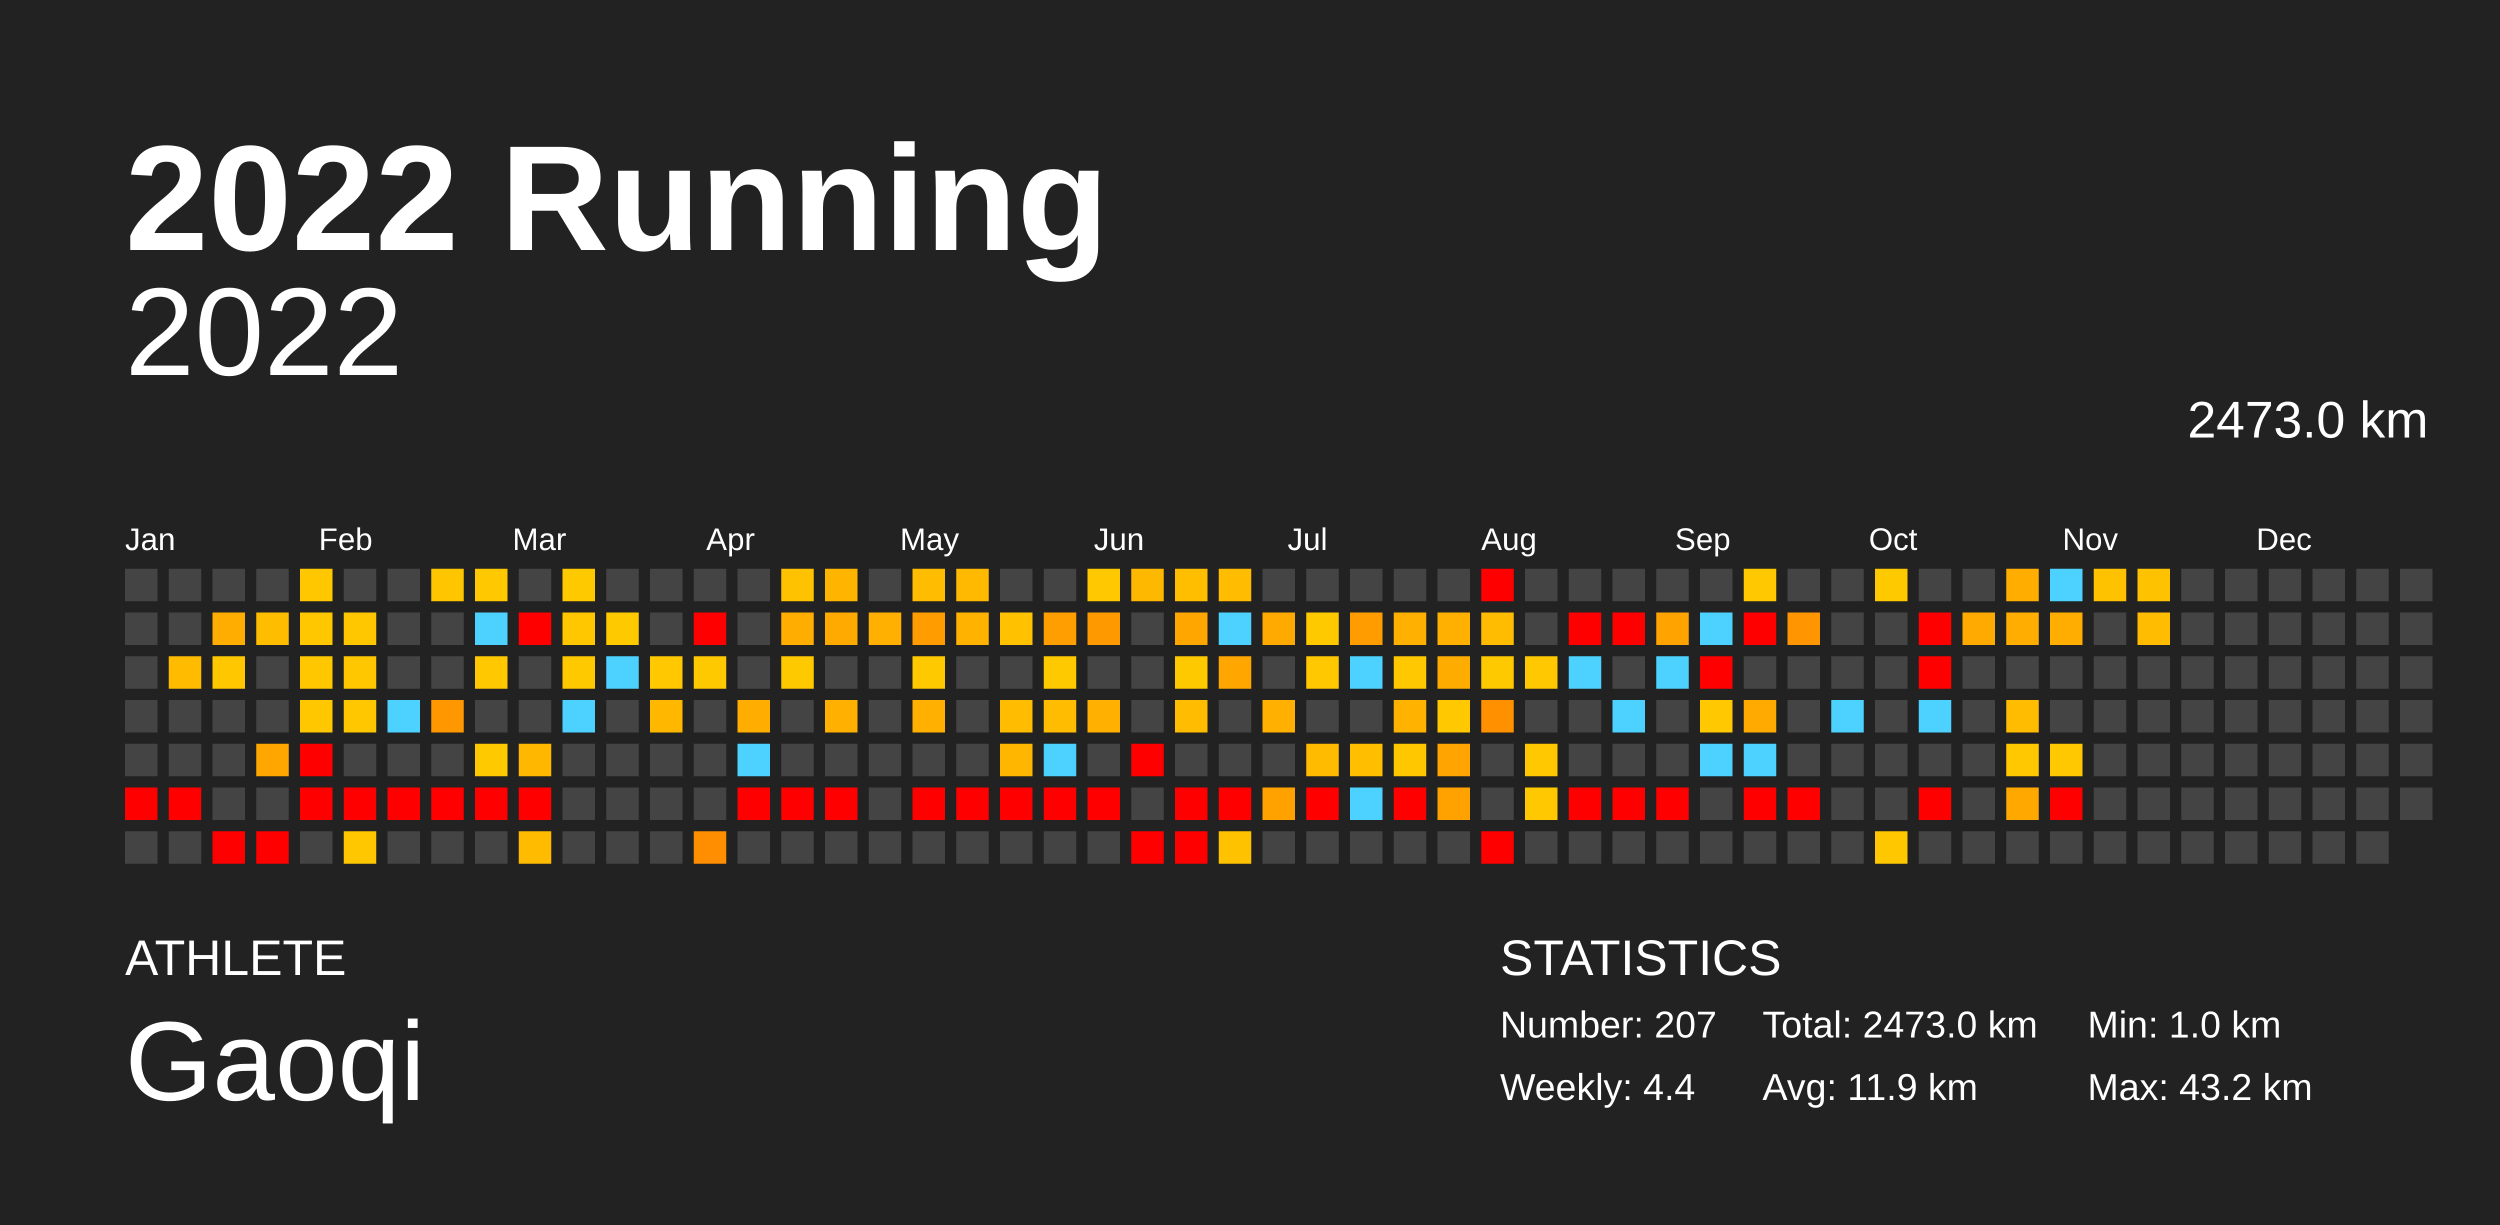
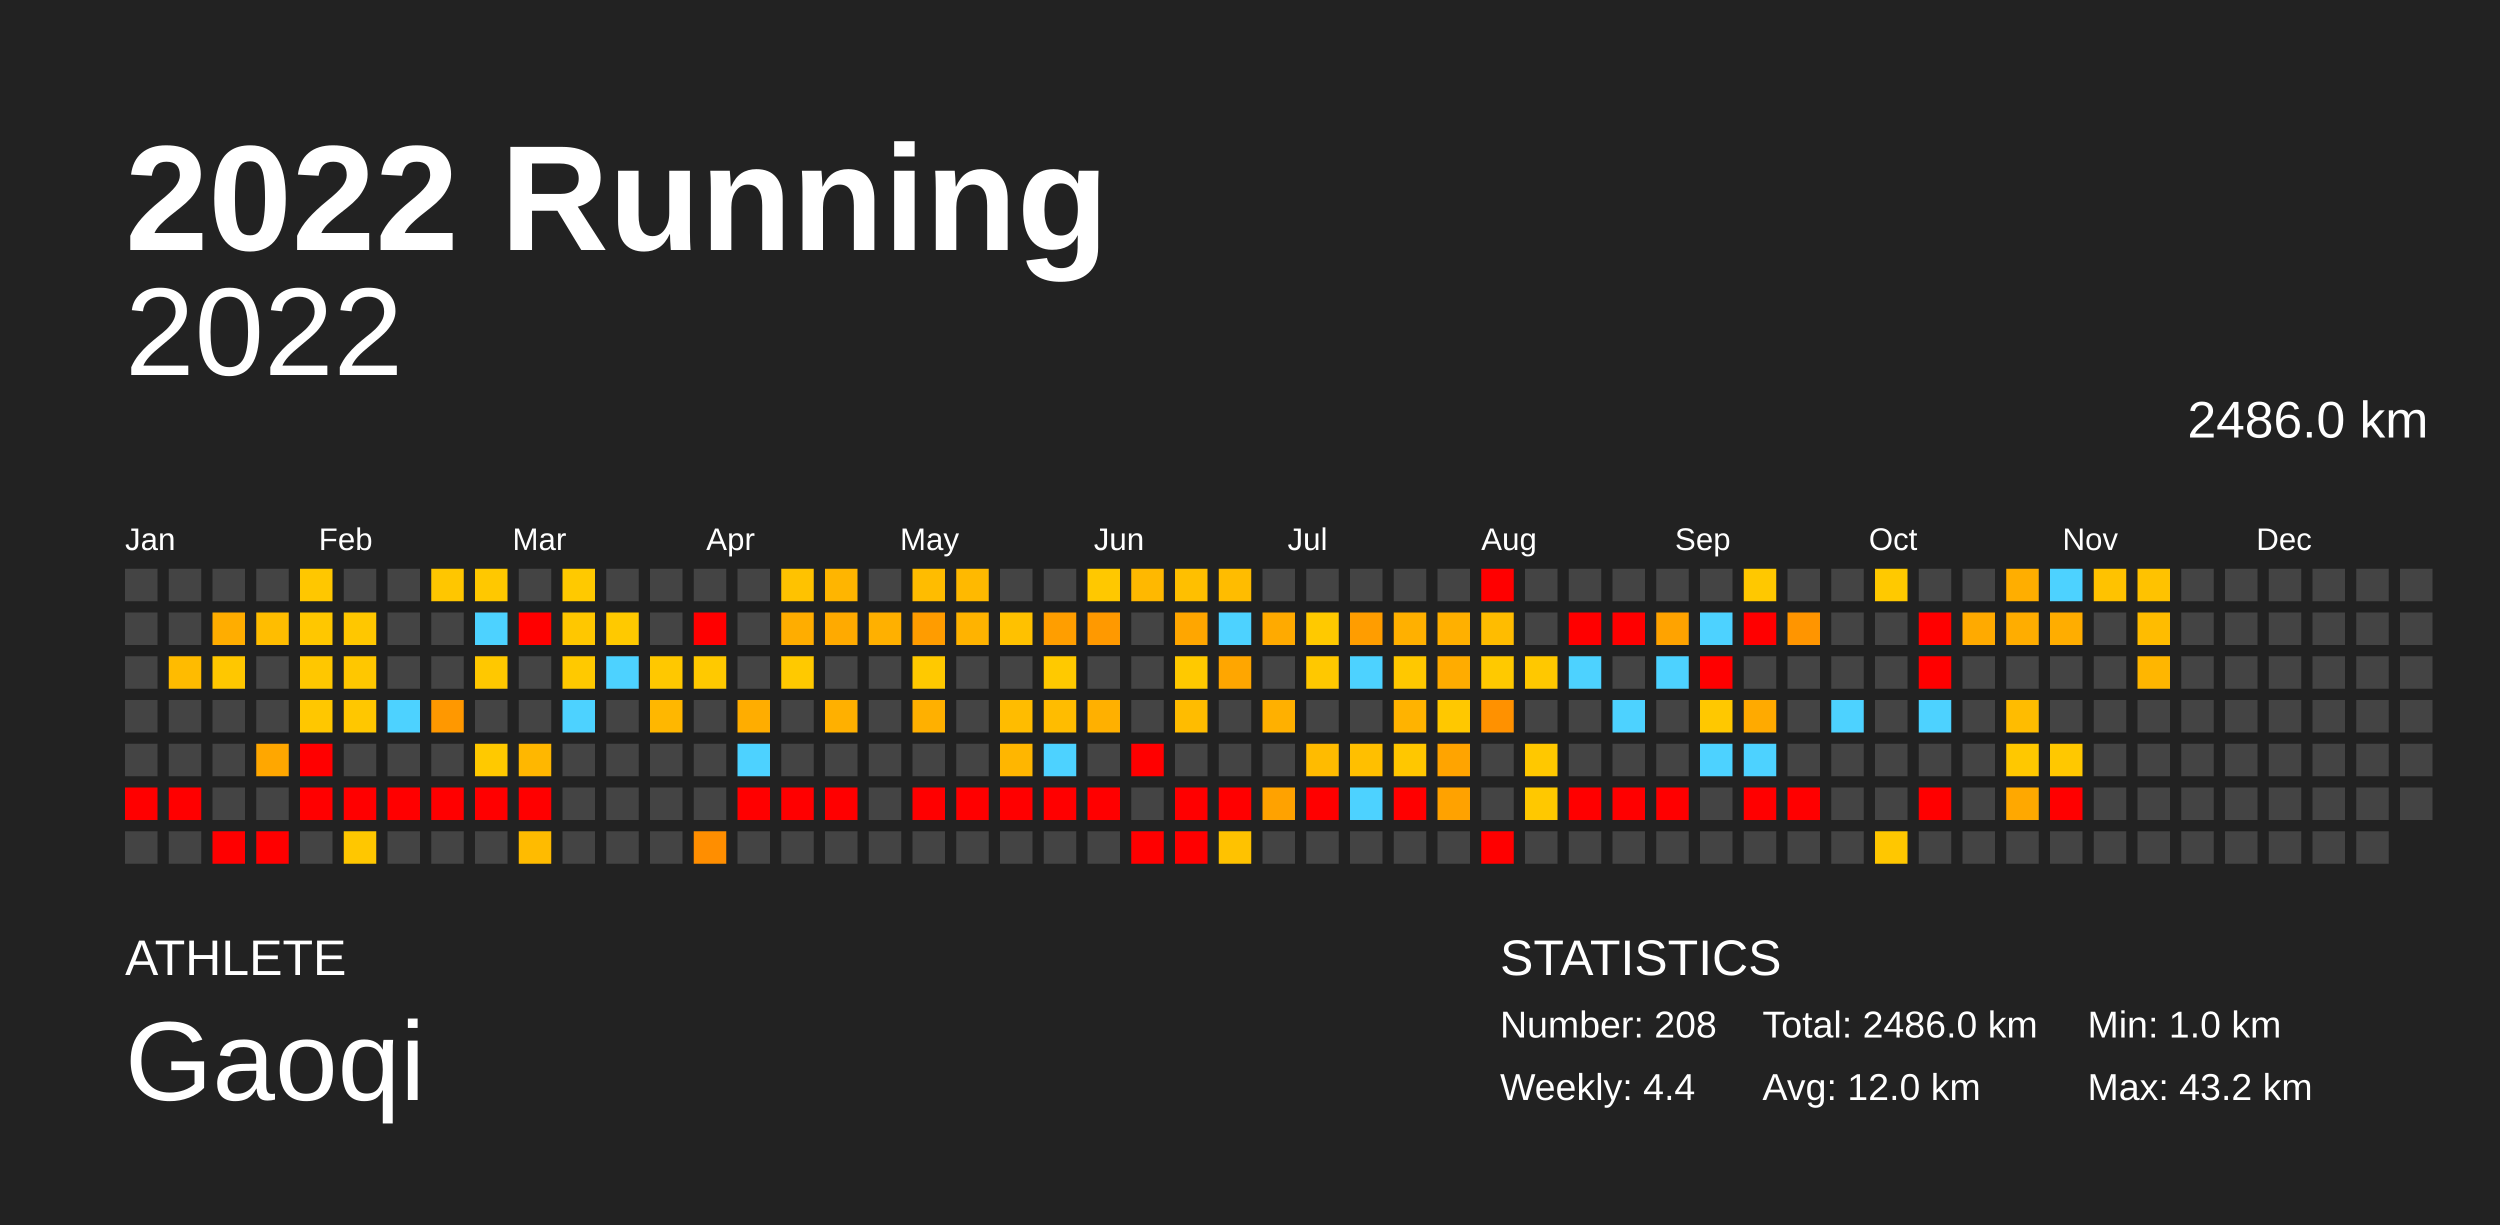
<svg xmlns="http://www.w3.org/2000/svg" baseProfile="full" height="98mm" version="1.1" viewBox="0,0,200,98" width="200mm">
  <defs />
  <rect fill="#222222" height="98" width="200" x="0" y="0" />
  <text fill="#FFFFFF" style="font-size:12px; font-family:Arial; font-weight:bold;" x="10" y="20">2022 Running</text>
  <text fill="#FFFFFF" style="font-size:4px; font-family:Arial" x="10" y="78">ATHLETE</text>
  <text fill="#FFFFFF" style="font-size:9px; font-family:Arial" x="10" y="88">Gaoqi</text>
  <text fill="#FFFFFF" style="font-size:4px; font-family:Arial" x="120" y="78">STATISTICS</text>
-   <text fill="#FFFFFF" style="font-size:3px; font-family:Arial" x="120" y="83">Number: 207</text>
+   <text fill="#FFFFFF" style="font-size:3px; font-family:Arial" x="120" y="83">Number: 208</text>
  <text fill="#FFFFFF" style="font-size:3px; font-family:Arial" x="120" y="88">Weekly: 4.4</text>
-   <text fill="#FFFFFF" style="font-size:3px; font-family:Arial" x="141" y="83">Total: 2473.0 km</text>
-   <text fill="#FFFFFF" style="font-size:3px; font-family:Arial" x="141" y="88">Avg: 11.9 km</text>
+   <text fill="#FFFFFF" style="font-size:3px; font-family:Arial" x="141" y="83">Total: 2486.0 km</text>
+   <text fill="#FFFFFF" style="font-size:3px; font-family:Arial" x="141" y="88">Avg: 12.0 km</text>
  <text fill="#FFFFFF" style="font-size:3px; font-family:Arial" x="167" y="83">Min: 1.0 km</text>
  <text fill="#FFFFFF" style="font-size:3px; font-family:Arial" x="167" y="88">Max: 43.2 km</text>
  <text alignment-baseline="hanging" fill="#FFFFFF" style="font-size:10.0px; font-family:Arial;" x="10" y="30">2022</text>
-   <text alignment-baseline="hanging" fill="#FFFFFF" style="font-size:4.125px; font-family:Arial;" x="175" y="35">2473.0 km</text>
+   <text alignment-baseline="hanging" fill="#FFFFFF" style="font-size:4.125px; font-family:Arial;" x="175" y="35">2486.0 km</text>
  <text fill="#FFFFFF" style="font-size:2.5px; font-family:Arial" x="10.0" y="44">Jan</text>
  <text fill="#FFFFFF" style="font-size:2.5px; font-family:Arial" x="25.5" y="44">Feb</text>
  <text fill="#FFFFFF" style="font-size:2.5px; font-family:Arial" x="41.0" y="44">Mar</text>
  <text fill="#FFFFFF" style="font-size:2.5px; font-family:Arial" x="56.5" y="44">Apr</text>
  <text fill="#FFFFFF" style="font-size:2.5px; font-family:Arial" x="72.0" y="44">May</text>
  <text fill="#FFFFFF" style="font-size:2.5px; font-family:Arial" x="87.5" y="44">Jun</text>
  <text fill="#FFFFFF" style="font-size:2.5px; font-family:Arial" x="103.0" y="44">Jul</text>
  <text fill="#FFFFFF" style="font-size:2.5px; font-family:Arial" x="118.5" y="44">Aug</text>
  <text fill="#FFFFFF" style="font-size:2.5px; font-family:Arial" x="134.0" y="44">Sep</text>
  <text fill="#FFFFFF" style="font-size:2.5px; font-family:Arial" x="149.5" y="44">Oct</text>
  <text fill="#FFFFFF" style="font-size:2.5px; font-family:Arial" x="165.0" y="44">Nov</text>
  <text fill="#FFFFFF" style="font-size:2.5px; font-family:Arial" x="180.5" y="44">Dec</text>
  <rect fill="#444444" height="2.6" width="2.6" x="10.0" y="45.5" />
  <rect fill="#444444" height="2.6" width="2.6" x="10.0" y="49.0" />
  <rect fill="#444444" height="2.6" width="2.6" x="10.0" y="52.5" />
  <rect fill="#444444" height="2.6" width="2.6" x="10.0" y="56.0" />
  <rect fill="#444444" height="2.6" width="2.6" x="10.0" y="59.5" />
  <rect fill="red" height="2.6" width="2.6" x="10.0" y="63.0" />
  <rect fill="#444444" height="2.6" width="2.6" x="10.0" y="66.5" />
  <rect fill="#444444" height="2.6" width="2.6" x="13.5" y="45.5" />
  <rect fill="#444444" height="2.6" width="2.6" x="13.5" y="49.0" />
  <rect fill="#ffbb00" height="2.6" width="2.6" x="13.5" y="52.5" />
  <rect fill="#444444" height="2.6" width="2.6" x="13.5" y="56.0" />
  <rect fill="#444444" height="2.6" width="2.6" x="13.5" y="59.5" />
  <rect fill="red" height="2.6" width="2.6" x="13.5" y="63.0" />
  <rect fill="#444444" height="2.6" width="2.6" x="13.5" y="66.5" />
  <rect fill="#444444" height="2.6" width="2.6" x="17.0" y="45.5" />
  <rect fill="#ffad00" height="2.6" width="2.6" x="17.0" y="49.0" />
  <rect fill="#ffc700" height="2.6" width="2.6" x="17.0" y="52.5" />
  <rect fill="#444444" height="2.6" width="2.6" x="17.0" y="56.0" />
  <rect fill="#444444" height="2.6" width="2.6" x="17.0" y="59.5" />
  <rect fill="#444444" height="2.6" width="2.6" x="17.0" y="63.0" />
  <rect fill="red" height="2.6" width="2.6" x="17.0" y="66.5" />
  <rect fill="#444444" height="2.6" width="2.6" x="20.5" y="45.5" />
  <rect fill="#ffbd00" height="2.6" width="2.6" x="20.5" y="49.0" />
  <rect fill="#444444" height="2.6" width="2.6" x="20.5" y="52.5" />
  <rect fill="#444444" height="2.6" width="2.6" x="20.5" y="56.0" />
  <rect fill="#ffa700" height="2.6" width="2.6" x="20.5" y="59.5" />
  <rect fill="#444444" height="2.6" width="2.6" x="20.5" y="63.0" />
  <rect fill="red" height="2.6" width="2.6" x="20.5" y="66.5" />
  <rect fill="#ffc700" height="2.6" width="2.6" x="24.0" y="45.5" />
  <rect fill="#ffc700" height="2.6" width="2.6" x="24.0" y="49.0" />
  <rect fill="#ffc700" height="2.6" width="2.6" x="24.0" y="52.5" />
  <rect fill="#ffc700" height="2.6" width="2.6" x="24.0" y="56.0" />
  <rect fill="red" height="2.6" width="2.6" x="24.0" y="59.5" />
  <rect fill="red" height="2.6" width="2.6" x="24.0" y="63.0" />
  <rect fill="#444444" height="2.6" width="2.6" x="24.0" y="66.5" />
  <rect fill="#444444" height="2.6" width="2.6" x="27.5" y="45.5" />
  <rect fill="#ffc700" height="2.6" width="2.6" x="27.5" y="49.0" />
  <rect fill="#ffc700" height="2.6" width="2.6" x="27.5" y="52.5" />
  <rect fill="#ffc700" height="2.6" width="2.6" x="27.5" y="56.0" />
  <rect fill="#444444" height="2.6" width="2.6" x="27.5" y="59.5" />
  <rect fill="red" height="2.6" width="2.6" x="27.5" y="63.0" />
  <rect fill="#ffc700" height="2.6" width="2.6" x="27.5" y="66.5" />
  <rect fill="#444444" height="2.6" width="2.6" x="31.0" y="45.5" />
  <rect fill="#444444" height="2.6" width="2.6" x="31.0" y="49.0" />
  <rect fill="#444444" height="2.6" width="2.6" x="31.0" y="52.5" />
  <rect fill="#4dd2ff" height="2.6" width="2.6" x="31.0" y="56.0" />
  <rect fill="#444444" height="2.6" width="2.6" x="31.0" y="59.5" />
  <rect fill="red" height="2.6" width="2.6" x="31.0" y="63.0" />
  <rect fill="#444444" height="2.6" width="2.6" x="31.0" y="66.5" />
  <rect fill="#ffc600" height="2.6" width="2.6" x="34.5" y="45.5" />
  <rect fill="#444444" height="2.6" width="2.6" x="34.5" y="49.0" />
  <rect fill="#444444" height="2.6" width="2.6" x="34.5" y="52.5" />
  <rect fill="#ff9800" height="2.6" width="2.6" x="34.5" y="56.0" />
  <rect fill="#444444" height="2.6" width="2.6" x="34.5" y="59.5" />
  <rect fill="red" height="2.6" width="2.6" x="34.5" y="63.0" />
  <rect fill="#444444" height="2.6" width="2.6" x="34.5" y="66.5" />
  <rect fill="#ffc800" height="2.6" width="2.6" x="38.0" y="45.5" />
  <rect fill="#4dd2ff" height="2.6" width="2.6" x="38.0" y="49.0" />
  <rect fill="#ffc800" height="2.6" width="2.6" x="38.0" y="52.5" />
  <rect fill="#444444" height="2.6" width="2.6" x="38.0" y="56.0" />
  <rect fill="#ffc900" height="2.6" width="2.6" x="38.0" y="59.5" />
  <rect fill="red" height="2.6" width="2.6" x="38.0" y="63.0" />
  <rect fill="#444444" height="2.6" width="2.6" x="38.0" y="66.5" />
  <rect fill="#444444" height="2.6" width="2.6" x="41.5" y="45.5" />
  <rect fill="red" height="2.6" width="2.6" x="41.5" y="49.0" />
  <rect fill="#444444" height="2.6" width="2.6" x="41.5" y="52.5" />
  <rect fill="#444444" height="2.6" width="2.6" x="41.5" y="56.0" />
  <rect fill="#ffb700" height="2.6" width="2.6" x="41.5" y="59.5" />
  <rect fill="red" height="2.6" width="2.6" x="41.5" y="63.0" />
  <rect fill="#ffbb00" height="2.6" width="2.6" x="41.5" y="66.5" />
  <rect fill="#ffc900" height="2.6" width="2.6" x="45.0" y="45.5" />
  <rect fill="#ffc700" height="2.6" width="2.6" x="45.0" y="49.0" />
  <rect fill="#ffc900" height="2.6" width="2.6" x="45.0" y="52.5" />
  <rect fill="#4dd2ff" height="2.6" width="2.6" x="45.0" y="56.0" />
  <rect fill="#444444" height="2.6" width="2.6" x="45.0" y="59.5" />
  <rect fill="#444444" height="2.6" width="2.6" x="45.0" y="63.0" />
  <rect fill="#444444" height="2.6" width="2.6" x="45.0" y="66.5" />
  <rect fill="#444444" height="2.6" width="2.6" x="48.5" y="45.5" />
  <rect fill="#ffc900" height="2.6" width="2.6" x="48.5" y="49.0" />
  <rect fill="#4dd2ff" height="2.6" width="2.6" x="48.5" y="52.5" />
  <rect fill="#444444" height="2.6" width="2.6" x="48.5" y="56.0" />
  <rect fill="#444444" height="2.6" width="2.6" x="48.5" y="59.5" />
  <rect fill="#444444" height="2.6" width="2.6" x="48.5" y="63.0" />
  <rect fill="#444444" height="2.6" width="2.6" x="48.5" y="66.5" />
  <rect fill="#444444" height="2.6" width="2.6" x="52.0" y="45.5" />
  <rect fill="#444444" height="2.6" width="2.6" x="52.0" y="49.0" />
  <rect fill="#ffc800" height="2.6" width="2.6" x="52.0" y="52.5" />
  <rect fill="#ffb700" height="2.6" width="2.6" x="52.0" y="56.0" />
  <rect fill="#444444" height="2.6" width="2.6" x="52.0" y="59.5" />
  <rect fill="#444444" height="2.6" width="2.6" x="52.0" y="63.0" />
  <rect fill="#444444" height="2.6" width="2.6" x="52.0" y="66.5" />
  <rect fill="#444444" height="2.6" width="2.6" x="55.5" y="45.5" />
  <rect fill="red" height="2.6" width="2.6" x="55.5" y="49.0" />
  <rect fill="#ffc900" height="2.6" width="2.6" x="55.5" y="52.5" />
  <rect fill="#444444" height="2.6" width="2.6" x="55.5" y="56.0" />
  <rect fill="#444444" height="2.6" width="2.6" x="55.5" y="59.5" />
  <rect fill="#444444" height="2.6" width="2.6" x="55.5" y="63.0" />
  <rect fill="#ff8e00" height="2.6" width="2.6" x="55.5" y="66.5" />
  <rect fill="#444444" height="2.6" width="2.6" x="59.0" y="45.5" />
  <rect fill="#444444" height="2.6" width="2.6" x="59.0" y="49.0" />
  <rect fill="#444444" height="2.6" width="2.6" x="59.0" y="52.5" />
  <rect fill="#ffad00" height="2.6" width="2.6" x="59.0" y="56.0" />
  <rect fill="#4dd2ff" height="2.6" width="2.6" x="59.0" y="59.5" />
  <rect fill="red" height="2.6" width="2.6" x="59.0" y="63.0" />
  <rect fill="#444444" height="2.6" width="2.6" x="59.0" y="66.5" />
  <rect fill="#ffc200" height="2.6" width="2.6" x="62.5" y="45.5" />
  <rect fill="#ffad00" height="2.6" width="2.6" x="62.5" y="49.0" />
  <rect fill="#ffc900" height="2.6" width="2.6" x="62.5" y="52.5" />
  <rect fill="#444444" height="2.6" width="2.6" x="62.5" y="56.0" />
  <rect fill="#444444" height="2.6" width="2.6" x="62.5" y="59.5" />
  <rect fill="red" height="2.6" width="2.6" x="62.5" y="63.0" />
  <rect fill="#444444" height="2.6" width="2.6" x="62.5" y="66.5" />
  <rect fill="#ffb500" height="2.6" width="2.6" x="66.0" y="45.5" />
  <rect fill="#ffaa00" height="2.6" width="2.6" x="66.0" y="49.0" />
  <rect fill="#444444" height="2.6" width="2.6" x="66.0" y="52.5" />
  <rect fill="#ffb000" height="2.6" width="2.6" x="66.0" y="56.0" />
  <rect fill="#444444" height="2.6" width="2.6" x="66.0" y="59.5" />
  <rect fill="red" height="2.6" width="2.6" x="66.0" y="63.0" />
  <rect fill="#444444" height="2.6" width="2.6" x="66.0" y="66.5" />
  <rect fill="#444444" height="2.6" width="2.6" x="69.5" y="45.5" />
  <rect fill="#ffb000" height="2.6" width="2.6" x="69.5" y="49.0" />
  <rect fill="#444444" height="2.6" width="2.6" x="69.5" y="52.5" />
  <rect fill="#444444" height="2.6" width="2.6" x="69.5" y="56.0" />
  <rect fill="#444444" height="2.6" width="2.6" x="69.5" y="59.5" />
  <rect fill="#444444" height="2.6" width="2.6" x="69.5" y="63.0" />
  <rect fill="#444444" height="2.6" width="2.6" x="69.5" y="66.5" />
  <rect fill="#ffbc00" height="2.6" width="2.6" x="73.0" y="45.5" />
  <rect fill="#ff9c00" height="2.6" width="2.6" x="73.0" y="49.0" />
  <rect fill="#ffc900" height="2.6" width="2.6" x="73.0" y="52.5" />
  <rect fill="#ffb000" height="2.6" width="2.6" x="73.0" y="56.0" />
  <rect fill="#444444" height="2.6" width="2.6" x="73.0" y="59.5" />
  <rect fill="red" height="2.6" width="2.6" x="73.0" y="63.0" />
  <rect fill="#444444" height="2.6" width="2.6" x="73.0" y="66.5" />
  <rect fill="#ffb900" height="2.6" width="2.6" x="76.5" y="45.5" />
  <rect fill="#ffb300" height="2.6" width="2.6" x="76.5" y="49.0" />
  <rect fill="#444444" height="2.6" width="2.6" x="76.5" y="52.5" />
  <rect fill="#444444" height="2.6" width="2.6" x="76.5" y="56.0" />
  <rect fill="#444444" height="2.6" width="2.6" x="76.5" y="59.5" />
  <rect fill="red" height="2.6" width="2.6" x="76.5" y="63.0" />
  <rect fill="#444444" height="2.6" width="2.6" x="76.5" y="66.5" />
  <rect fill="#444444" height="2.6" width="2.6" x="80.0" y="45.5" />
  <rect fill="#ffc100" height="2.6" width="2.6" x="80.0" y="49.0" />
  <rect fill="#444444" height="2.6" width="2.6" x="80.0" y="52.5" />
  <rect fill="#ffbc00" height="2.6" width="2.6" x="80.0" y="56.0" />
  <rect fill="#ffb600" height="2.6" width="2.6" x="80.0" y="59.5" />
  <rect fill="red" height="2.6" width="2.6" x="80.0" y="63.0" />
  <rect fill="#444444" height="2.6" width="2.6" x="80.0" y="66.5" />
  <rect fill="#444444" height="2.6" width="2.6" x="83.5" y="45.5" />
  <rect fill="#ff9e00" height="2.6" width="2.6" x="83.5" y="49.0" />
  <rect fill="#ffc900" height="2.6" width="2.6" x="83.5" y="52.5" />
  <rect fill="#ffbc00" height="2.6" width="2.6" x="83.5" y="56.0" />
  <rect fill="#4dd2ff" height="2.6" width="2.6" x="83.5" y="59.5" />
  <rect fill="red" height="2.6" width="2.6" x="83.5" y="63.0" />
  <rect fill="#444444" height="2.6" width="2.6" x="83.5" y="66.5" />
  <rect fill="#ffc800" height="2.6" width="2.6" x="87.0" y="45.5" />
  <rect fill="#ff9900" height="2.6" width="2.6" x="87.0" y="49.0" />
  <rect fill="#444444" height="2.6" width="2.6" x="87.0" y="52.5" />
  <rect fill="#ffb000" height="2.6" width="2.6" x="87.0" y="56.0" />
  <rect fill="#444444" height="2.6" width="2.6" x="87.0" y="59.5" />
  <rect fill="red" height="2.6" width="2.6" x="87.0" y="63.0" />
  <rect fill="#444444" height="2.6" width="2.6" x="87.0" y="66.5" />
  <rect fill="#ffb800" height="2.6" width="2.6" x="90.5" y="45.5" />
  <rect fill="#444444" height="2.6" width="2.6" x="90.5" y="49.0" />
  <rect fill="#444444" height="2.6" width="2.6" x="90.5" y="52.5" />
  <rect fill="#444444" height="2.6" width="2.6" x="90.5" y="56.0" />
  <rect fill="red" height="2.6" width="2.6" x="90.5" y="59.5" />
  <rect fill="#444444" height="2.6" width="2.6" x="90.5" y="63.0" />
  <rect fill="red" height="2.6" width="2.6" x="90.5" y="66.5" />
  <rect fill="#ffbf00" height="2.6" width="2.6" x="94.0" y="45.5" />
  <rect fill="#ffa600" height="2.6" width="2.6" x="94.0" y="49.0" />
  <rect fill="#ffc900" height="2.6" width="2.6" x="94.0" y="52.5" />
  <rect fill="#ffbc00" height="2.6" width="2.6" x="94.0" y="56.0" />
  <rect fill="#444444" height="2.6" width="2.6" x="94.0" y="59.5" />
  <rect fill="red" height="2.6" width="2.6" x="94.0" y="63.0" />
  <rect fill="red" height="2.6" width="2.6" x="94.0" y="66.5" />
  <rect fill="#ffbc00" height="2.6" width="2.6" x="97.5" y="45.5" />
  <rect fill="#4dd2ff" height="2.6" width="2.6" x="97.5" y="49.0" />
  <rect fill="#ffa600" height="2.6" width="2.6" x="97.5" y="52.5" />
  <rect fill="#444444" height="2.6" width="2.6" x="97.5" y="56.0" />
  <rect fill="#444444" height="2.6" width="2.6" x="97.5" y="59.5" />
  <rect fill="red" height="2.6" width="2.6" x="97.5" y="63.0" />
  <rect fill="#ffc200" height="2.6" width="2.6" x="97.5" y="66.5" />
  <rect fill="#444444" height="2.6" width="2.6" x="101.0" y="45.5" />
  <rect fill="#ffaa00" height="2.6" width="2.6" x="101.0" y="49.0" />
  <rect fill="#444444" height="2.6" width="2.6" x="101.0" y="52.5" />
  <rect fill="#ffb000" height="2.6" width="2.6" x="101.0" y="56.0" />
  <rect fill="#444444" height="2.6" width="2.6" x="101.0" y="59.5" />
  <rect fill="#ffa200" height="2.6" width="2.6" x="101.0" y="63.0" />
  <rect fill="#444444" height="2.6" width="2.6" x="101.0" y="66.5" />
  <rect fill="#444444" height="2.6" width="2.6" x="104.5" y="45.5" />
  <rect fill="#ffc900" height="2.6" width="2.6" x="104.5" y="49.0" />
  <rect fill="#ffc800" height="2.6" width="2.6" x="104.5" y="52.5" />
  <rect fill="#444444" height="2.6" width="2.6" x="104.5" y="56.0" />
  <rect fill="#ffbb00" height="2.6" width="2.6" x="104.5" y="59.5" />
  <rect fill="red" height="2.6" width="2.6" x="104.5" y="63.0" />
  <rect fill="#444444" height="2.6" width="2.6" x="104.5" y="66.5" />
  <rect fill="#444444" height="2.6" width="2.6" x="108.0" y="45.5" />
  <rect fill="#ff9d00" height="2.6" width="2.6" x="108.0" y="49.0" />
  <rect fill="#4dd2ff" height="2.6" width="2.6" x="108.0" y="52.5" />
  <rect fill="#444444" height="2.6" width="2.6" x="108.0" y="56.0" />
  <rect fill="#ffbf00" height="2.6" width="2.6" x="108.0" y="59.5" />
  <rect fill="#4dd2ff" height="2.6" width="2.6" x="108.0" y="63.0" />
  <rect fill="#444444" height="2.6" width="2.6" x="108.0" y="66.5" />
  <rect fill="#444444" height="2.6" width="2.6" x="111.5" y="45.5" />
  <rect fill="#ffb000" height="2.6" width="2.6" x="111.5" y="49.0" />
  <rect fill="#ffc800" height="2.6" width="2.6" x="111.5" y="52.5" />
  <rect fill="#ffb300" height="2.6" width="2.6" x="111.5" y="56.0" />
  <rect fill="#ffc700" height="2.6" width="2.6" x="111.5" y="59.5" />
  <rect fill="red" height="2.6" width="2.6" x="111.5" y="63.0" />
  <rect fill="#444444" height="2.6" width="2.6" x="111.5" y="66.5" />
  <rect fill="#444444" height="2.6" width="2.6" x="115.0" y="45.5" />
  <rect fill="#ffb000" height="2.6" width="2.6" x="115.0" y="49.0" />
  <rect fill="#ffac00" height="2.6" width="2.6" x="115.0" y="52.5" />
  <rect fill="#ffc800" height="2.6" width="2.6" x="115.0" y="56.0" />
  <rect fill="#ffa400" height="2.6" width="2.6" x="115.0" y="59.5" />
  <rect fill="#ffa200" height="2.6" width="2.6" x="115.0" y="63.0" />
  <rect fill="#444444" height="2.6" width="2.6" x="115.0" y="66.5" />
  <rect fill="red" height="2.6" width="2.6" x="118.5" y="45.5" />
  <rect fill="#ffbc00" height="2.6" width="2.6" x="118.5" y="49.0" />
  <rect fill="#ffc900" height="2.6" width="2.6" x="118.5" y="52.5" />
  <rect fill="#ff9100" height="2.6" width="2.6" x="118.5" y="56.0" />
  <rect fill="#444444" height="2.6" width="2.6" x="118.5" y="59.5" />
  <rect fill="#444444" height="2.6" width="2.6" x="118.5" y="63.0" />
  <rect fill="red" height="2.6" width="2.6" x="118.5" y="66.5" />
  <rect fill="#444444" height="2.6" width="2.6" x="122.0" y="45.5" />
  <rect fill="#444444" height="2.6" width="2.6" x="122.0" y="49.0" />
  <rect fill="#ffc800" height="2.6" width="2.6" x="122.0" y="52.5" />
  <rect fill="#444444" height="2.6" width="2.6" x="122.0" y="56.0" />
  <rect fill="#ffc800" height="2.6" width="2.6" x="122.0" y="59.5" />
  <rect fill="#ffc800" height="2.6" width="2.6" x="122.0" y="63.0" />
  <rect fill="#444444" height="2.6" width="2.6" x="122.0" y="66.5" />
  <rect fill="#444444" height="2.6" width="2.6" x="125.5" y="45.5" />
  <rect fill="red" height="2.6" width="2.6" x="125.5" y="49.0" />
  <rect fill="#4dd2ff" height="2.6" width="2.6" x="125.5" y="52.5" />
  <rect fill="#444444" height="2.6" width="2.6" x="125.5" y="56.0" />
  <rect fill="#444444" height="2.6" width="2.6" x="125.5" y="59.5" />
  <rect fill="red" height="2.6" width="2.6" x="125.5" y="63.0" />
  <rect fill="#444444" height="2.6" width="2.6" x="125.5" y="66.5" />
  <rect fill="#444444" height="2.6" width="2.6" x="129.0" y="45.5" />
  <rect fill="red" height="2.6" width="2.6" x="129.0" y="49.0" />
  <rect fill="#444444" height="2.6" width="2.6" x="129.0" y="52.5" />
  <rect fill="#4dd2ff" height="2.6" width="2.6" x="129.0" y="56.0" />
  <rect fill="#444444" height="2.6" width="2.6" x="129.0" y="59.5" />
  <rect fill="red" height="2.6" width="2.6" x="129.0" y="63.0" />
  <rect fill="#444444" height="2.6" width="2.6" x="129.0" y="66.5" />
  <rect fill="#444444" height="2.6" width="2.6" x="132.5" y="45.5" />
  <rect fill="#ffa300" height="2.6" width="2.6" x="132.5" y="49.0" />
  <rect fill="#4dd2ff" height="2.6" width="2.6" x="132.5" y="52.5" />
  <rect fill="#444444" height="2.6" width="2.6" x="132.5" y="56.0" />
  <rect fill="#444444" height="2.6" width="2.6" x="132.5" y="59.5" />
  <rect fill="red" height="2.6" width="2.6" x="132.5" y="63.0" />
  <rect fill="#444444" height="2.6" width="2.6" x="132.5" y="66.5" />
  <rect fill="#444444" height="2.6" width="2.6" x="136.0" y="45.5" />
  <rect fill="#4dd2ff" height="2.6" width="2.6" x="136.0" y="49.0" />
  <rect fill="red" height="2.6" width="2.6" x="136.0" y="52.5" />
  <rect fill="#ffc800" height="2.6" width="2.6" x="136.0" y="56.0" />
  <rect fill="#4dd2ff" height="2.6" width="2.6" x="136.0" y="59.5" />
  <rect fill="#444444" height="2.6" width="2.6" x="136.0" y="63.0" />
  <rect fill="#444444" height="2.6" width="2.6" x="136.0" y="66.5" />
  <rect fill="#ffc800" height="2.6" width="2.6" x="139.5" y="45.5" />
  <rect fill="red" height="2.6" width="2.6" x="139.5" y="49.0" />
  <rect fill="#444444" height="2.6" width="2.6" x="139.5" y="52.5" />
  <rect fill="#ffaa00" height="2.6" width="2.6" x="139.5" y="56.0" />
  <rect fill="#4dd2ff" height="2.6" width="2.6" x="139.5" y="59.5" />
  <rect fill="red" height="2.6" width="2.6" x="139.5" y="63.0" />
  <rect fill="#444444" height="2.6" width="2.6" x="139.5" y="66.5" />
  <rect fill="#444444" height="2.6" width="2.6" x="143.0" y="45.5" />
  <rect fill="#ff9500" height="2.6" width="2.6" x="143.0" y="49.0" />
  <rect fill="#444444" height="2.6" width="2.6" x="143.0" y="52.5" />
  <rect fill="#444444" height="2.6" width="2.6" x="143.0" y="56.0" />
  <rect fill="#444444" height="2.6" width="2.6" x="143.0" y="59.5" />
  <rect fill="red" height="2.6" width="2.6" x="143.0" y="63.0" />
  <rect fill="#444444" height="2.6" width="2.6" x="143.0" y="66.5" />
  <rect fill="#444444" height="2.6" width="2.6" x="146.5" y="45.5" />
  <rect fill="#444444" height="2.6" width="2.6" x="146.5" y="49.0" />
  <rect fill="#444444" height="2.6" width="2.6" x="146.5" y="52.5" />
  <rect fill="#4dd2ff" height="2.6" width="2.6" x="146.5" y="56.0" />
  <rect fill="#444444" height="2.6" width="2.6" x="146.5" y="59.5" />
  <rect fill="#444444" height="2.6" width="2.6" x="146.5" y="63.0" />
  <rect fill="#444444" height="2.6" width="2.6" x="146.5" y="66.5" />
  <rect fill="#ffc900" height="2.6" width="2.6" x="150.0" y="45.5" />
  <rect fill="#444444" height="2.6" width="2.6" x="150.0" y="49.0" />
  <rect fill="#444444" height="2.6" width="2.6" x="150.0" y="52.5" />
  <rect fill="#444444" height="2.6" width="2.6" x="150.0" y="56.0" />
  <rect fill="#444444" height="2.6" width="2.6" x="150.0" y="59.5" />
  <rect fill="#444444" height="2.6" width="2.6" x="150.0" y="63.0" />
  <rect fill="#ffc700" height="2.6" width="2.6" x="150.0" y="66.5" />
  <rect fill="#444444" height="2.6" width="2.6" x="153.5" y="45.5" />
  <rect fill="red" height="2.6" width="2.6" x="153.5" y="49.0" />
  <rect fill="red" height="2.6" width="2.6" x="153.5" y="52.5" />
  <rect fill="#4dd2ff" height="2.6" width="2.6" x="153.5" y="56.0" />
  <rect fill="#444444" height="2.6" width="2.6" x="153.5" y="59.5" />
  <rect fill="red" height="2.6" width="2.6" x="153.5" y="63.0" />
  <rect fill="#444444" height="2.6" width="2.6" x="153.5" y="66.5" />
  <rect fill="#444444" height="2.6" width="2.6" x="157.0" y="45.5" />
  <rect fill="#ffaa00" height="2.6" width="2.6" x="157.0" y="49.0" />
  <rect fill="#444444" height="2.6" width="2.6" x="157.0" y="52.5" />
  <rect fill="#444444" height="2.6" width="2.6" x="157.0" y="56.0" />
  <rect fill="#444444" height="2.6" width="2.6" x="157.0" y="59.5" />
  <rect fill="#444444" height="2.6" width="2.6" x="157.0" y="63.0" />
  <rect fill="#444444" height="2.6" width="2.6" x="157.0" y="66.5" />
  <rect fill="#ffae00" height="2.6" width="2.6" x="160.5" y="45.5" />
  <rect fill="#ffad00" height="2.6" width="2.6" x="160.5" y="49.0" />
  <rect fill="#444444" height="2.6" width="2.6" x="160.5" y="52.5" />
  <rect fill="#ffbc00" height="2.6" width="2.6" x="160.5" y="56.0" />
  <rect fill="#ffc800" height="2.6" width="2.6" x="160.5" y="59.5" />
  <rect fill="#ffa800" height="2.6" width="2.6" x="160.5" y="63.0" />
  <rect fill="#444444" height="2.6" width="2.6" x="160.5" y="66.5" />
  <rect fill="#4dd2ff" height="2.6" width="2.6" x="164.0" y="45.5" />
  <rect fill="#ffad00" height="2.6" width="2.6" x="164.0" y="49.0" />
  <rect fill="#444444" height="2.6" width="2.6" x="164.0" y="52.5" />
  <rect fill="#444444" height="2.6" width="2.6" x="164.0" y="56.0" />
  <rect fill="#ffc800" height="2.6" width="2.6" x="164.0" y="59.5" />
  <rect fill="red" height="2.6" width="2.6" x="164.0" y="63.0" />
  <rect fill="#444444" height="2.6" width="2.6" x="164.0" y="66.5" />
  <rect fill="#ffc200" height="2.6" width="2.6" x="167.5" y="45.5" />
  <rect fill="#444444" height="2.6" width="2.6" x="167.5" y="49.0" />
  <rect fill="#444444" height="2.6" width="2.6" x="167.5" y="52.5" />
  <rect fill="#444444" height="2.6" width="2.6" x="167.5" y="56.0" />
  <rect fill="#444444" height="2.6" width="2.6" x="167.5" y="59.5" />
  <rect fill="#444444" height="2.6" width="2.6" x="167.5" y="63.0" />
  <rect fill="#444444" height="2.6" width="2.6" x="167.5" y="66.5" />
  <rect fill="#ffc200" height="2.6" width="2.6" x="171.0" y="45.5" />
  <rect fill="#ffbc00" height="2.6" width="2.6" x="171.0" y="49.0" />
-   <rect fill="#444444" height="2.6" width="2.6" x="171.0" y="52.5" />
+   <rect fill="#ffb600" height="2.6" width="2.6" x="171.0" y="52.5" />
  <rect fill="#444444" height="2.6" width="2.6" x="171.0" y="56.0" />
  <rect fill="#444444" height="2.6" width="2.6" x="171.0" y="59.5" />
  <rect fill="#444444" height="2.6" width="2.6" x="171.0" y="63.0" />
  <rect fill="#444444" height="2.6" width="2.6" x="171.0" y="66.5" />
  <rect fill="#444444" height="2.6" width="2.6" x="174.5" y="45.5" />
  <rect fill="#444444" height="2.6" width="2.6" x="174.5" y="49.0" />
  <rect fill="#444444" height="2.6" width="2.6" x="174.5" y="52.5" />
  <rect fill="#444444" height="2.6" width="2.6" x="174.5" y="56.0" />
  <rect fill="#444444" height="2.6" width="2.6" x="174.5" y="59.5" />
  <rect fill="#444444" height="2.6" width="2.6" x="174.5" y="63.0" />
  <rect fill="#444444" height="2.6" width="2.6" x="174.5" y="66.5" />
  <rect fill="#444444" height="2.6" width="2.6" x="178.0" y="45.5" />
  <rect fill="#444444" height="2.6" width="2.6" x="178.0" y="49.0" />
  <rect fill="#444444" height="2.6" width="2.6" x="178.0" y="52.5" />
  <rect fill="#444444" height="2.6" width="2.6" x="178.0" y="56.0" />
  <rect fill="#444444" height="2.6" width="2.6" x="178.0" y="59.5" />
  <rect fill="#444444" height="2.6" width="2.6" x="178.0" y="63.0" />
  <rect fill="#444444" height="2.6" width="2.6" x="178.0" y="66.5" />
  <rect fill="#444444" height="2.6" width="2.6" x="181.5" y="45.5" />
  <rect fill="#444444" height="2.6" width="2.6" x="181.5" y="49.0" />
  <rect fill="#444444" height="2.6" width="2.6" x="181.5" y="52.5" />
  <rect fill="#444444" height="2.6" width="2.6" x="181.5" y="56.0" />
  <rect fill="#444444" height="2.6" width="2.6" x="181.5" y="59.5" />
  <rect fill="#444444" height="2.6" width="2.6" x="181.5" y="63.0" />
  <rect fill="#444444" height="2.6" width="2.6" x="181.5" y="66.5" />
  <rect fill="#444444" height="2.6" width="2.6" x="185.0" y="45.5" />
  <rect fill="#444444" height="2.6" width="2.6" x="185.0" y="49.0" />
  <rect fill="#444444" height="2.6" width="2.6" x="185.0" y="52.5" />
  <rect fill="#444444" height="2.6" width="2.6" x="185.0" y="56.0" />
  <rect fill="#444444" height="2.6" width="2.6" x="185.0" y="59.5" />
  <rect fill="#444444" height="2.6" width="2.6" x="185.0" y="63.0" />
  <rect fill="#444444" height="2.6" width="2.6" x="185.0" y="66.5" />
  <rect fill="#444444" height="2.6" width="2.6" x="188.5" y="45.5" />
  <rect fill="#444444" height="2.6" width="2.6" x="188.5" y="49.0" />
  <rect fill="#444444" height="2.6" width="2.6" x="188.5" y="52.5" />
  <rect fill="#444444" height="2.6" width="2.6" x="188.5" y="56.0" />
  <rect fill="#444444" height="2.6" width="2.6" x="188.5" y="59.5" />
  <rect fill="#444444" height="2.6" width="2.6" x="188.5" y="63.0" />
  <rect fill="#444444" height="2.6" width="2.6" x="188.5" y="66.5" />
  <rect fill="#444444" height="2.6" width="2.6" x="192.0" y="45.5" />
  <rect fill="#444444" height="2.6" width="2.6" x="192.0" y="49.0" />
  <rect fill="#444444" height="2.6" width="2.6" x="192.0" y="52.5" />
  <rect fill="#444444" height="2.6" width="2.6" x="192.0" y="56.0" />
  <rect fill="#444444" height="2.6" width="2.6" x="192.0" y="59.5" />
  <rect fill="#444444" height="2.6" width="2.6" x="192.0" y="63.0" />
</svg>
